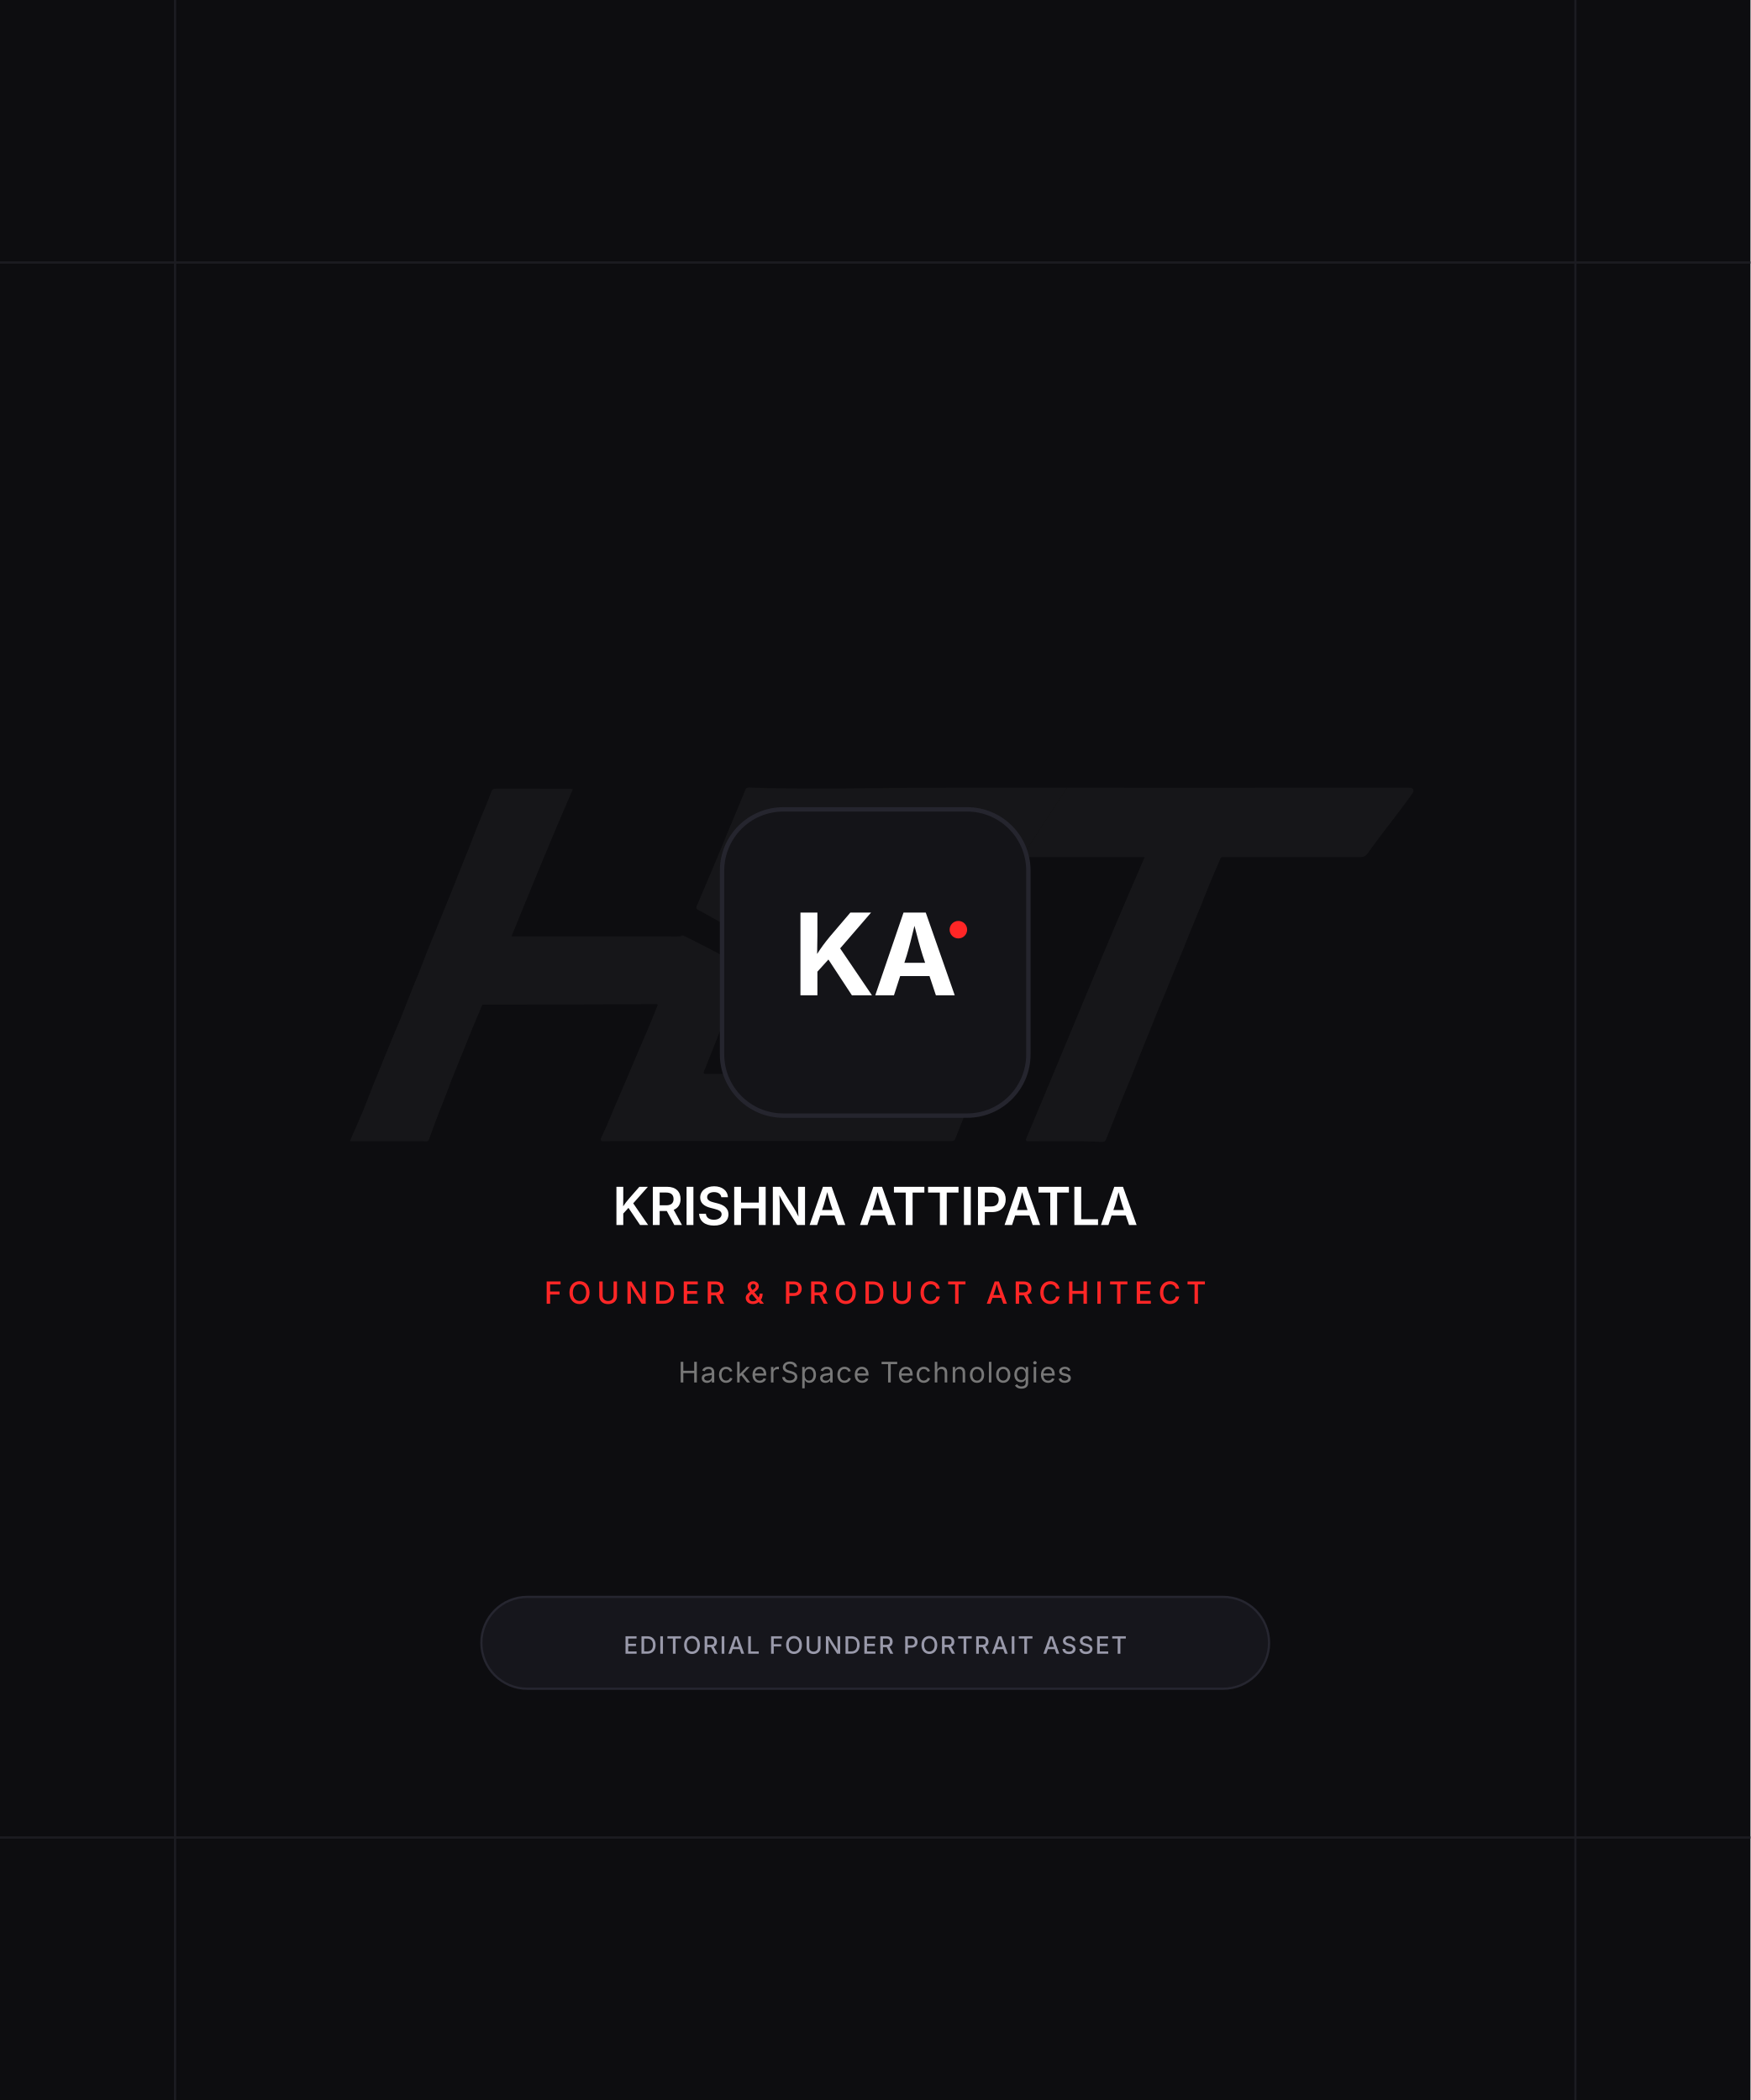
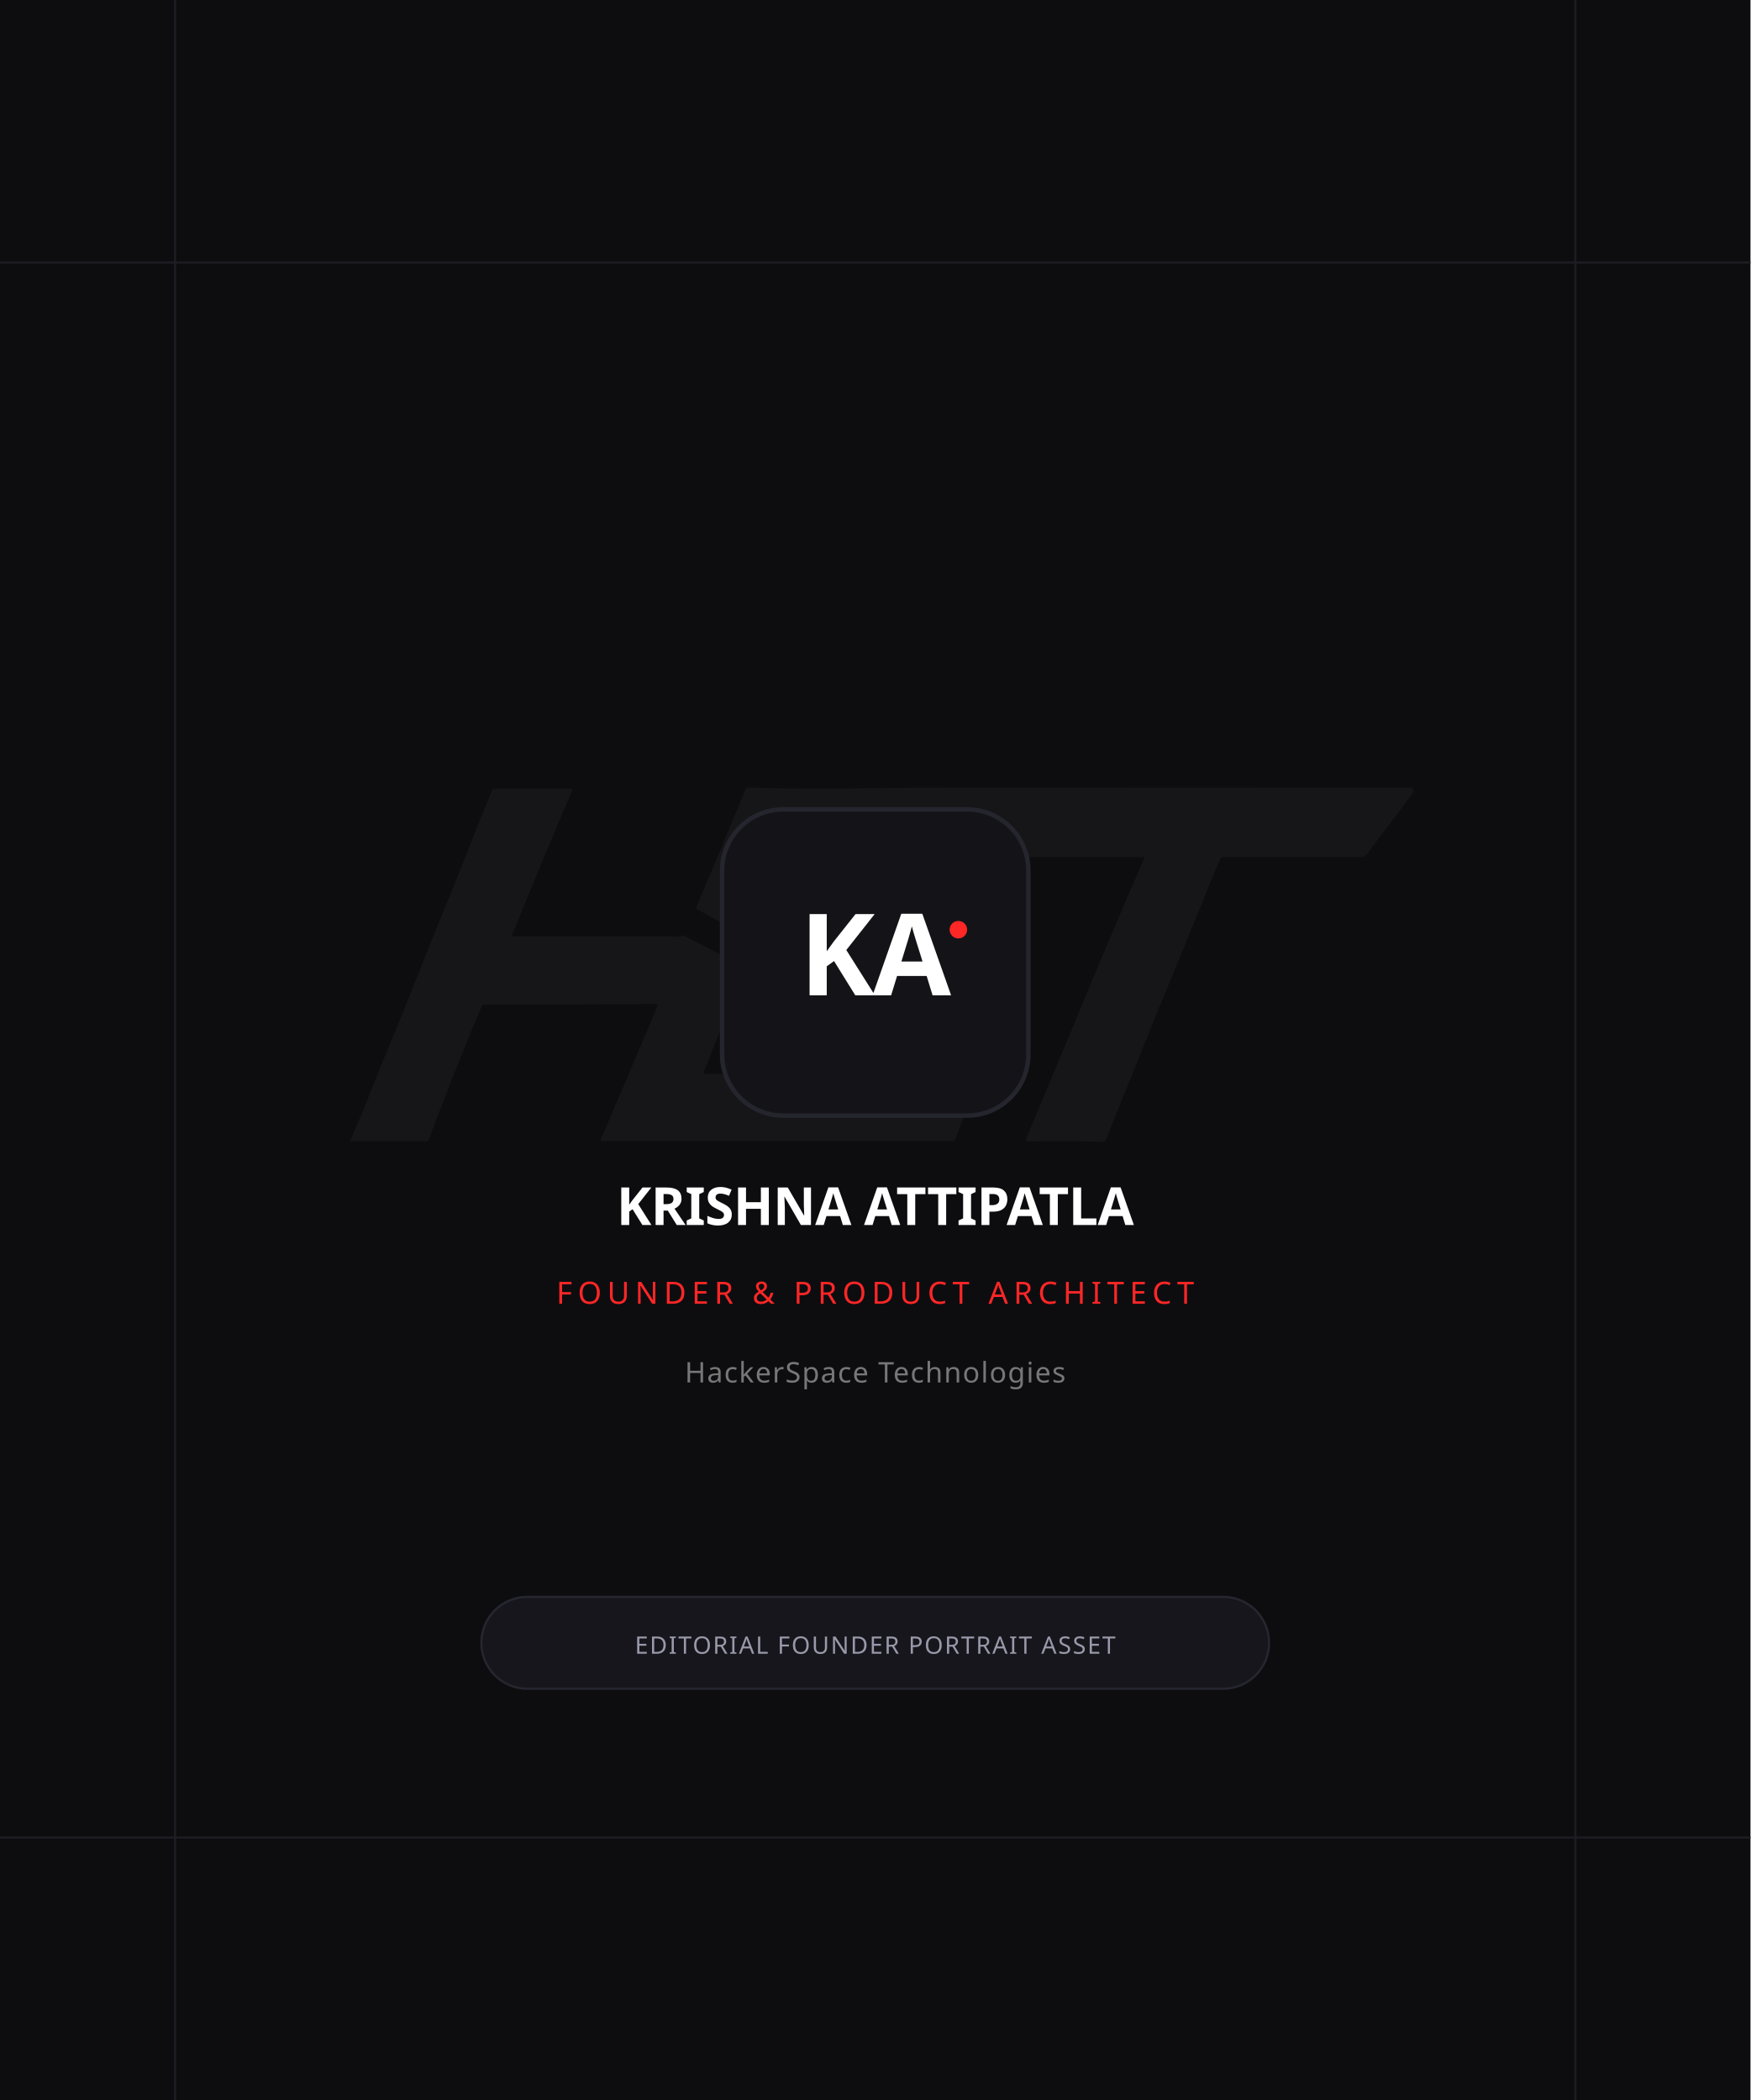
<svg xmlns="http://www.w3.org/2000/svg" width="800" height="960" viewBox="0 0 800 960" fill="none">
  <rect width="800" height="960" fill="#0D0D10" />
  <line x1="80" y1="0" x2="80" y2="960" stroke="#1C1C22" stroke-width="1" />
  <line x1="720" y1="0" x2="720" y2="960" stroke="#1C1C22" stroke-width="1" />
  <line x1="0" y1="120" x2="800" y2="120" stroke="#1C1C22" stroke-width="1" />
  <line x1="0" y1="840" x2="800" y2="840" stroke="#1C1C22" stroke-width="1" />
  <g opacity="0.04" transform="translate(160, 360) scale(0.45)">
    <path d="M970.404 0.213C895.395 0.223 803.175 0.297 728.166 0.209L682.142 70.693C722.477 70.698 762.812 70.653 803.146 70.639C804.276 70.639 805.405 70.745 807.035 70.827C765.512 165.566 726.812 261.856 686.592 356.908C686.079 358.121 686.866 359.427 688.182 359.361C688.762 359.332 689.293 359.299 689.728 359.313C694.058 359.456 698.314 359.253 702.646 359.266C716.009 359.306 729.372 359.209 742.734 359.313C749.472 359.365 756.21 359.698 762.944 359.988C765.042 360.077 766.82 359.718 767.674 357.605C769.914 352.066 772.11 346.511 774.306 340.955L774.868 339.534C777.471 332.95 779.997 326.334 782.665 319.777C786.275 310.902 790.042 302.09 793.644 293.212C796.979 284.996 800.16 276.719 803.456 268.488C805.923 262.328 808.491 256.209 810.968 250.053C813.618 243.465 816.154 236.831 818.85 230.261C821.948 222.711 825.206 215.226 828.322 207.683C830.985 201.238 833.518 194.74 836.158 188.286C839.34 180.509 842.601 172.763 845.777 164.984C848.862 157.428 851.858 149.836 854.94 142.278C858.109 134.51 861.372 126.78 864.525 119.005C867.598 111.428 870.505 103.783 873.629 96.227C876.747 88.688 880.074 81.236 883.247 73.721L883.28 73.643C884.515 70.718 884.561 70.608 887.602 70.608C933.717 70.607 979.831 70.561 1025.94 70.702C1029.59 70.713 1031.69 69.288 1033.63 66.581C1038.52 59.78 1043.53 53.062 1048.55 46.363C1052.15 41.576 1055.87 36.89 1059.5 32.127C1063.56 26.794 1067.6 21.445 1071.6 16.066C1074.17 12.607 1076.72 9.13 1079.14 5.568C1080.95 2.902 1079.8 0.59 1076.6 0.266C1075.28 0.133 1073.95 0.156 1072.63 0.157C1038.55 0.173 1004.48 0.208 970.404 0.213Z" fill="#FFFFFF" />
    <path d="M358.652 160.55C352.35 157.293 345.964 154.198 339.39 150.888C338.501 150.581 337.557 150.053 337.223 150.311C335.502 151.64 333.563 151.308 331.666 151.329C329.258 151.355 326.85 151.325 324.442 151.325C272.187 151.325 219.932 151.326 167.678 151.318C166.543 151.318 165.408 151.21 163.909 151.133C184.403 101.066 204.483 51.379 226.257 1.727C224.503 1.534 223.16 1.258 221.817 1.258C197.136 1.25 172.455 1.303 147.774 1.245C145.617 1.24 144.416 1.917 143.684 3.892C142.207 7.882 140.668 11.852 139.057 15.791C135.885 23.551 132.582 31.257 129.456 39.034C126.772 45.715 124.309 52.483 121.659 59.178C118.441 67.307 115.111 75.391 111.865 83.509C108.834 91.09 105.879 98.703 102.837 106.28C100.107 113.081 97.301 119.852 94.536 126.639C91.989 132.892 89.451 139.148 86.91 145.403C83.709 153.282 80.462 161.143 77.323 169.047C74.701 175.65 72.259 182.324 69.638 188.928C67.454 194.43 65.069 199.852 62.876 205.351C59.327 214.252 55.936 223.217 52.34 232.099C48.741 240.986 44.944 249.792 41.287 258.655C37.543 267.729 33.859 276.828 30.154 285.918C27.563 292.274 24.939 298.617 22.409 304.996C19.312 312.804 16.443 320.704 13.208 328.453C9.294 337.831 5.072 347.081 1.072 356.424C0.722 357.243 0 358.34 0 359.207C2.498 359.207 5.555 359.205 7.586 359.207C29.138 359.223 50.69 359.237 72.242 359.265C73.925 359.268 75.611 359.45 77.293 359.419C78.544 359.397 79.599 358.969 80.079 357.587C81.47 353.581 82.891 349.585 84.37 345.611C86.553 339.742 88.76 333.881 91.022 328.042C93.116 322.638 95.335 317.281 97.424 311.875C99.593 306.26 101.6 300.583 103.807 294.984C106.412 288.376 109.175 281.83 111.834 275.243C114.933 267.563 117.937 259.844 121.087 252.184C125.407 241.678 129.826 231.211 134.265 220.577L139.216 220.562C196.559 220.39 254.002 220.218 311.446 220.056C311.668 220.055 311.897 220.184 312.111 220.279C312.209 220.323 312.291 220.423 312.357 220.514C312.426 220.61 312.466 220.727 312.533 220.863C310.07 226.954 307.633 233.079 305.117 239.171C303.086 244.089 300.967 248.971 298.876 253.863C296.319 259.847 293.734 265.819 291.189 271.807C287.58 280.298 284.014 288.806 280.397 297.292C276.779 305.78 273.103 314.243 269.489 322.733C266.754 329.157 264.137 335.632 261.353 342.034C259.301 346.757 256.987 351.752 254.697 356.764C254.136 357.991 254.937 359.317 256.285 359.266C256.695 359.25 257.098 359.237 257.483 359.239C261.816 359.261 266.15 359.159 270.483 359.157C328.275 359.128 386.067 359.094 443.859 359.089C484.673 359.086 525.488 359.127 566.303 359.146C581.231 359.153 596.159 359.13 611.086 359.185C612.936 359.192 614.008 358.481 614.634 356.81C615.546 354.373 616.506 351.953 617.481 349.54C621.512 339.562 625.423 329.533 629.634 319.631C633.664 310.152 638.007 300.804 642.221 291.402C645.943 283.096 649.696 274.802 653.401 266.487C656.961 258.497 660.36 250.434 664.048 242.504C666.947 236.27 670.149 230.175 673.278 224.05C674.457 221.741 674.123 220.565 671.54 219.206C663.88 215.175 656.205 211.171 648.544 207.141C630.319 197.554 612.11 187.937 593.874 178.371C575.716 168.846 557.563 159.307 539.349 149.887C524.426 142.17 509.433 134.585 494.437 127.007C485.474 122.478 476.428 118.111 467.454 113.603C457.767 108.736 448.121 103.789 438.387 98.842C438.477 98.013 438.415 97.263 438.651 96.622C441.393 89.2 444.223 81.81 446.938 74.379L447.029 74.13C448.299 70.648 448.307 70.626 452.179 70.628H682.142L728.166 0.209C648.1 0.115 588.263 -0.022 508.2 0.938C483.884 1.229 459.561 1.009 435.242 0.868C425.256 0.81 415.27 0.416 405.29 0.006C403.201 -0.08 402.129 0.782 401.404 2.427C400.692 4.043 400.142 5.729 399.466 7.361C396.799 13.807 394.118 20.247 391.429 26.683C388.831 32.904 386.198 39.109 383.617 45.337C380.987 51.681 378.428 58.054 375.79 64.395C372.639 71.969 369.447 79.526 366.255 87.084L366.174 87.276C363.92 92.613 361.634 97.936 359.367 103.268C356.957 108.937 354.547 114.607 352.149 120.282C351.281 122.335 351.567 123.258 353.534 124.387C355.09 125.279 356.736 126.014 358.303 126.888C372.955 135.061 387.597 143.252 402.245 151.433C416.081 159.161 429.93 166.867 443.756 174.615C458.192 182.704 472.617 190.813 487.026 198.949C496.043 204.039 505.003 209.229 514.024 214.31C522.119 218.868 530.276 223.317 538.383 227.854C552.834 235.942 567.26 244.075 581.723 252.141C583.129 252.926 583.161 253.688 582.529 255.024C580.207 259.929 577.975 264.878 575.757 269.831C572.617 276.842 569.52 283.871 566.334 291.051C565.1 291.051 563.905 291.051 562.71 291.051L525.799 291.048C472.483 291.043 419.167 291.038 365.852 291.034C364.286 291.034 362.719 291.104 361.157 291.042C359.041 290.959 358.599 290.198 359.342 288.377C361.662 282.695 363.953 277 366.222 271.297C368.495 265.583 370.749 259.862 372.97 254.129C375.102 248.624 377.167 243.093 379.289 237.585C380.948 233.279 382.652 228.991 384.332 224.693C386.006 220.408 387.709 216.133 389.338 211.83C391.511 206.09 393.58 200.31 395.78 194.581C397.293 190.642 398.952 186.76 400.637 182.627C397.277 180.833 393.945 179.029 390.591 177.267C379.952 171.681 369.327 166.067 358.652 160.55Z" fill="#FFFFFF" />
  </g>
  <rect x="330" y="370" width="140" height="140" rx="28" fill="#141418" stroke="#25252E" stroke-width="2" />
-   <text x="400" y="455" font-family="Inter, sans-serif" font-size="52" font-weight="700" fill="#FFFFFF" text-anchor="middle" letter-spacing="-0.02em">KA</text>
+   <text x="400" y="455" font-family="Poppins, sans-serif" font-size="52" font-weight="700" fill="#FFFFFF" text-anchor="middle" letter-spacing="-0.02em">KA</text>
  <circle cx="438" cy="425" r="4" fill="#FF2626" />
-   <text x="400" y="560" font-family="Inter, sans-serif" font-size="24" font-weight="600" fill="#FFFFFF" text-anchor="middle" letter-spacing="-0.01em">KRISHNA ATTIPATLA</text>
-   <text x="400" y="596" font-family="Inter, sans-serif" font-size="14" font-weight="500" fill="#FF2626" text-anchor="middle" letter-spacing="0.18em">FOUNDER &amp; PRODUCT ARCHITECT</text>
-   <text x="400" y="632" font-family="Inter, sans-serif" font-size="13" font-weight="400" fill="#777777" text-anchor="middle" letter-spacing="0.04em">HackerSpace Technologies</text>
+   <text x="400" y="560" font-family="Poppins, sans-serif" font-size="24" font-weight="600" fill="#FFFFFF" text-anchor="middle" letter-spacing="-0.01em">KRISHNA ATTIPATLA</text>
+   <text x="400" y="596" font-family="Poppins, sans-serif" font-size="14" font-weight="500" fill="#FF2626" text-anchor="middle" letter-spacing="0.18em">FOUNDER &amp; PRODUCT ARCHITECT</text>
+   <text x="400" y="632" font-family="Poppins, sans-serif" font-size="13" font-weight="400" fill="#777777" text-anchor="middle" letter-spacing="0.04em">HackerSpace Technologies</text>
  <rect x="220" y="730" width="360" height="42" rx="21" fill="#16161C" stroke="#262630" stroke-width="1" />
-   <text x="400" y="756" font-family="Inter, monospace" font-size="11" font-weight="500" fill="#9999AA" text-anchor="middle" letter-spacing="0.06em">EDITORIAL FOUNDER PORTRAIT ASSET</text>
+   <text x="400" y="756" font-family="Poppins, sans-serif" font-size="11" font-weight="500" fill="#9999AA" text-anchor="middle" letter-spacing="0.06em">EDITORIAL FOUNDER PORTRAIT ASSET</text>
</svg>
